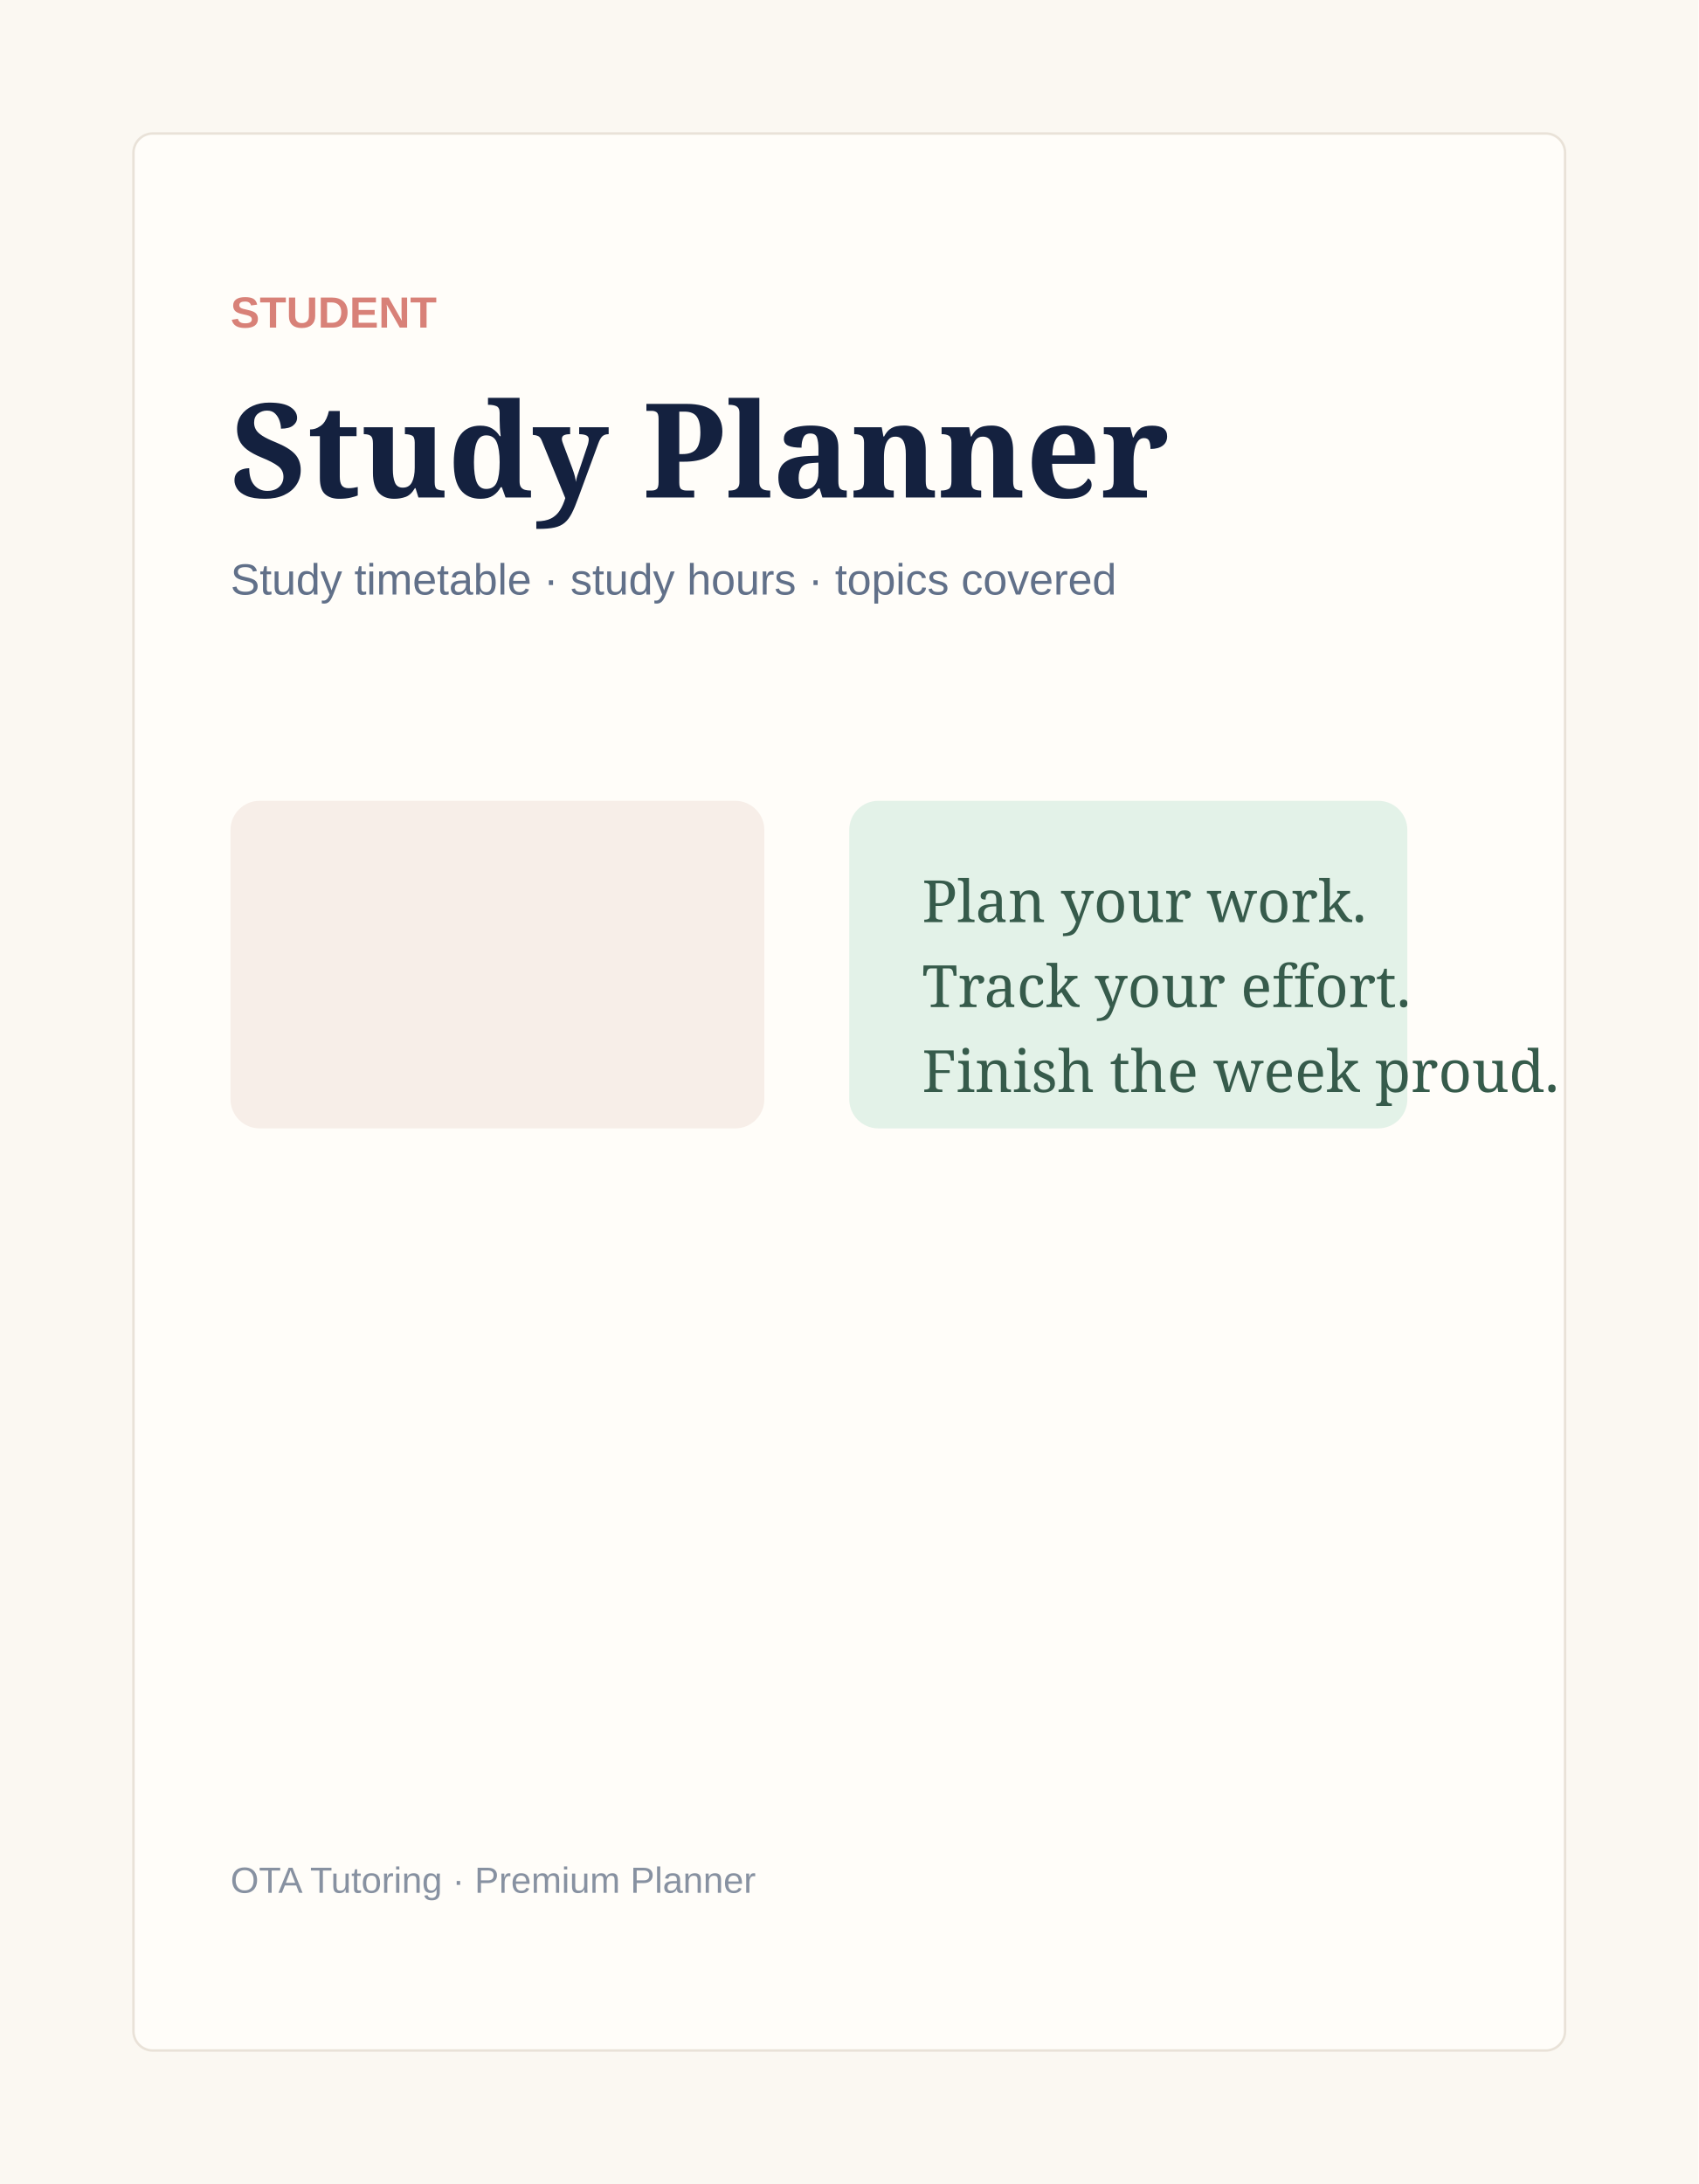
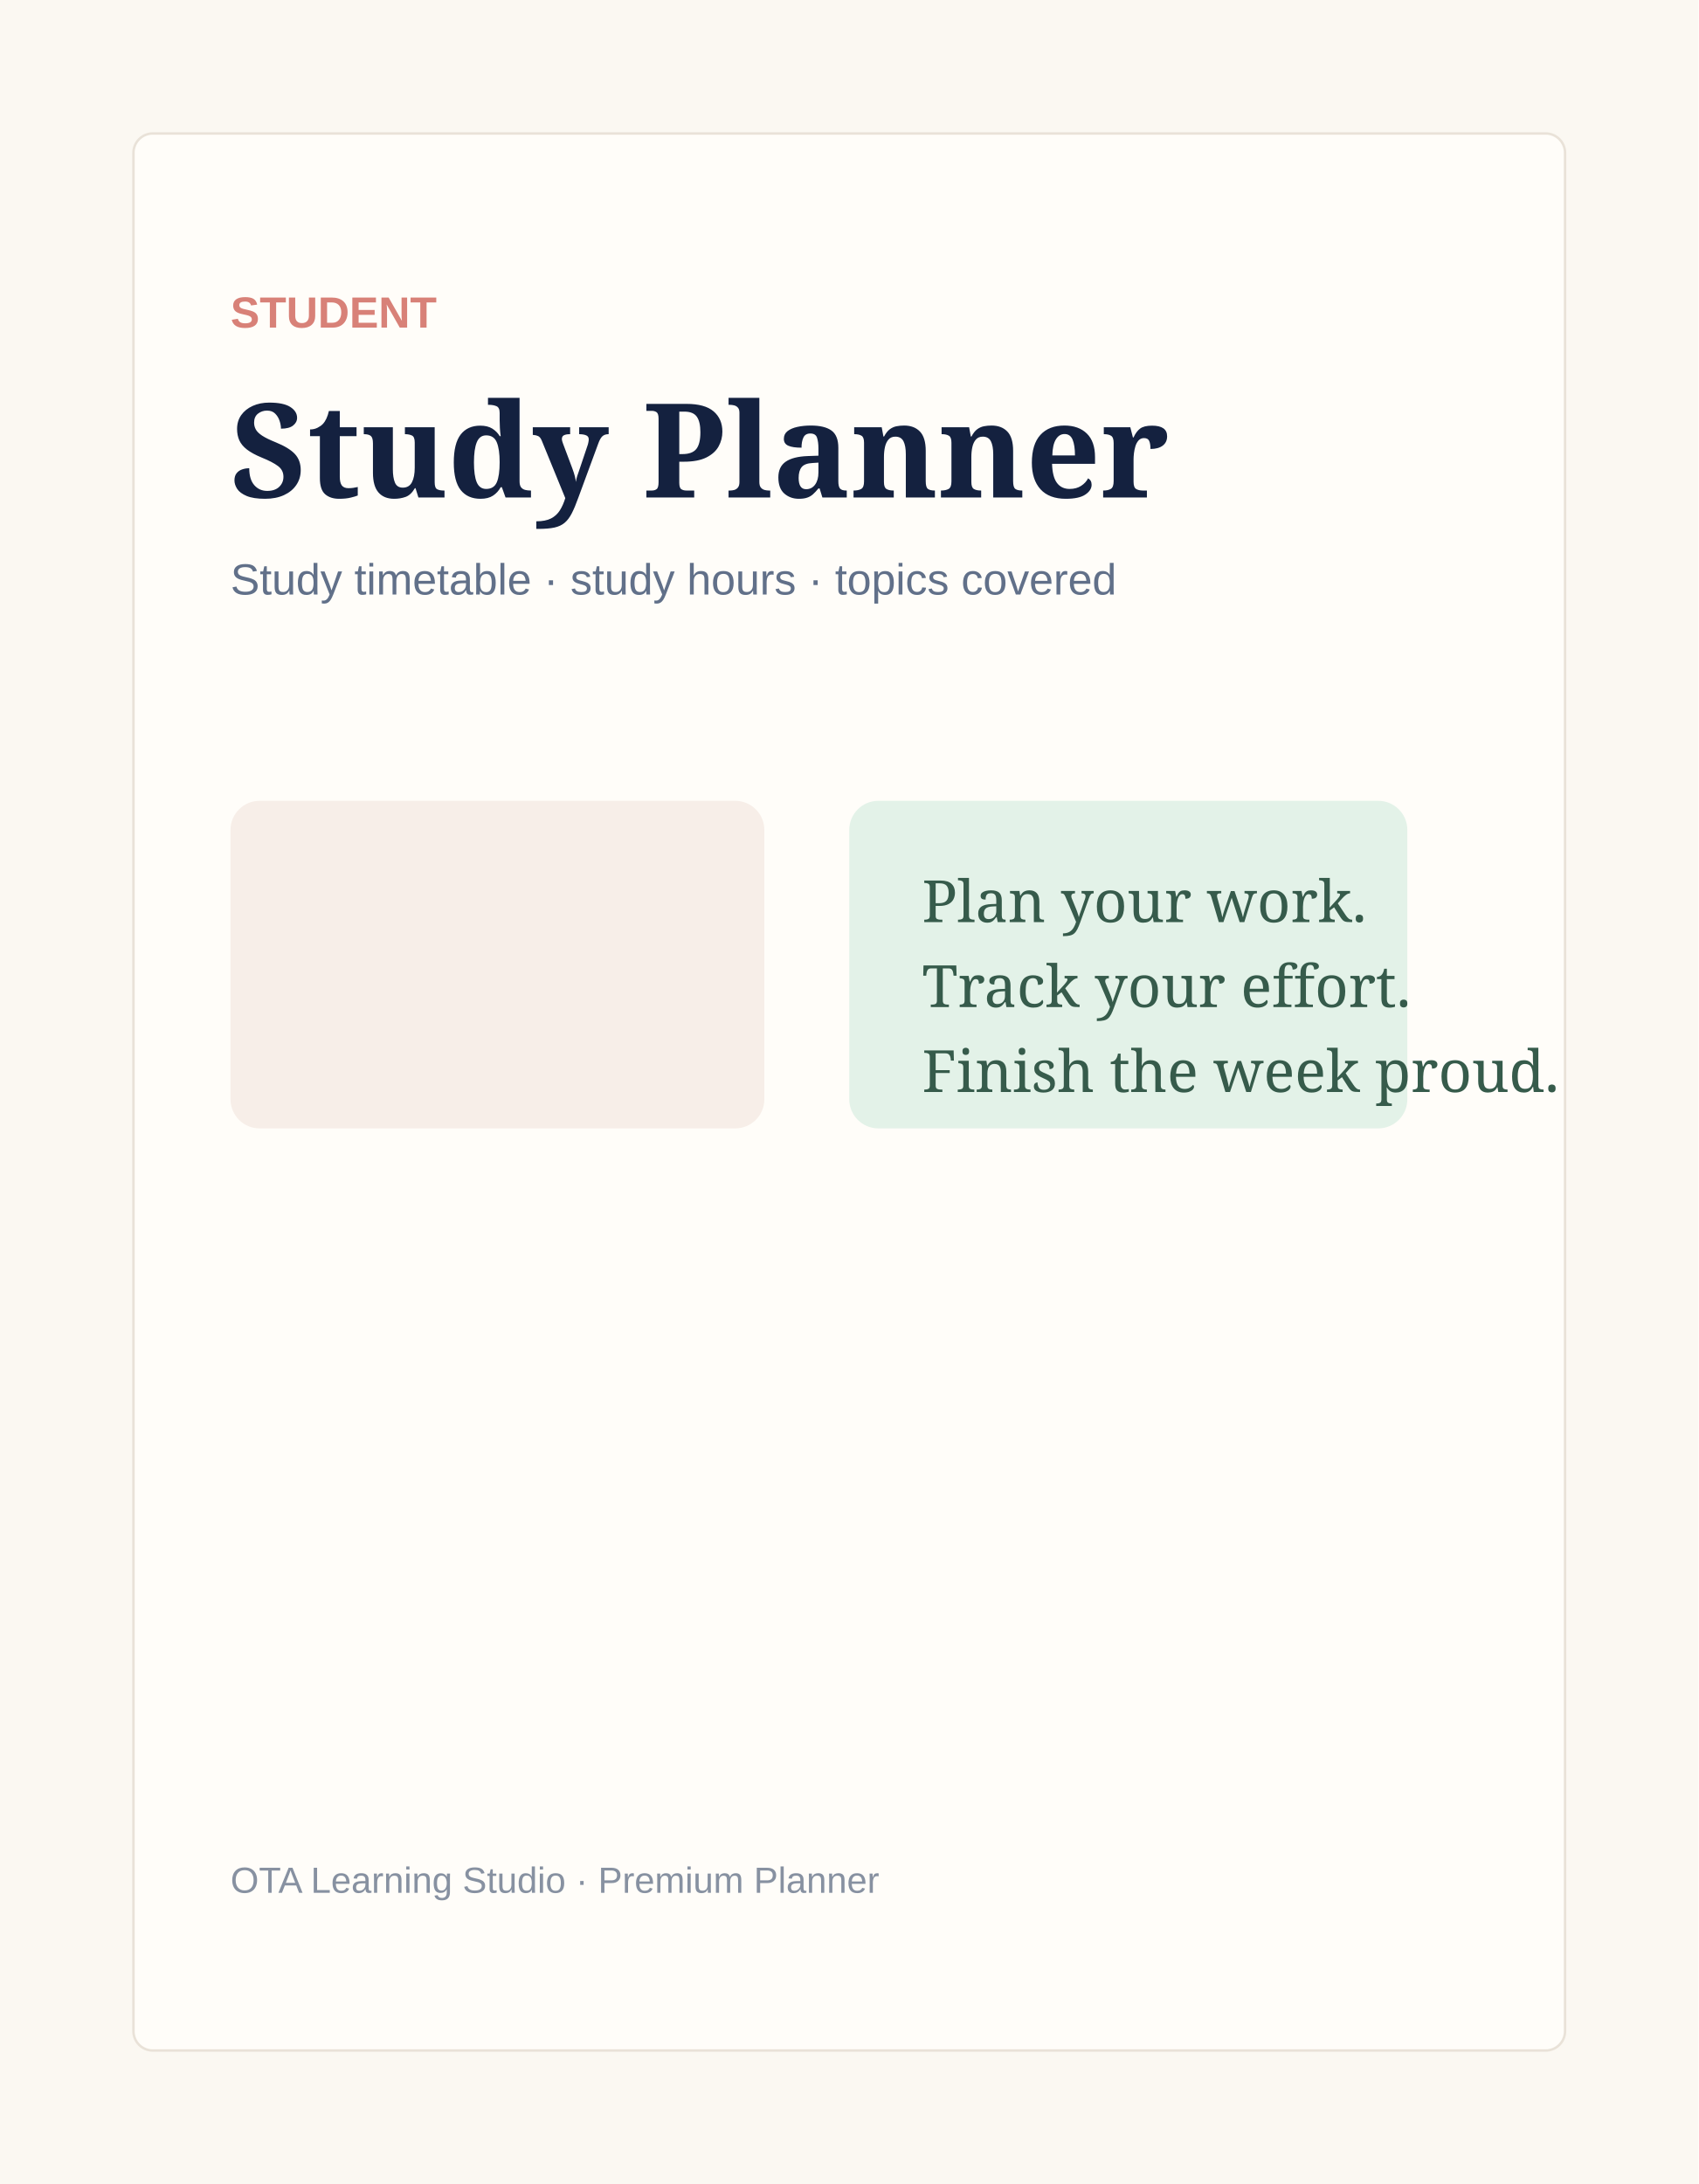
<svg xmlns="http://www.w3.org/2000/svg" viewBox="0 0 700 900">
  <rect width="700" height="900" fill="#fbf8f2" />
  <rect x="55" y="55" width="590" height="790" rx="8" fill="#fffdf9" stroke="#e9e2d8" />
  <text x="95" y="135" fill="#d88178" font-family="Arial" font-size="18" font-weight="700">STUDENT</text>
  <text x="95" y="205" fill="#14213f" font-family="Georgia" font-size="54" font-weight="700">Study Planner</text>
  <text x="95" y="245" fill="#617089" font-family="Arial" font-size="18">Study timetable · study hours · topics covered</text>
  <rect x="95" y="330" width="220" height="135" rx="12" fill="#f7eee8" />
  <rect x="350" y="330" width="230" height="135" rx="12" fill="#e3f2e8" />
  <text x="380" y="380" fill="#365b4b" font-family="Georgia" font-size="24">Plan your work.</text>
  <text x="380" y="415" fill="#365b4b" font-family="Georgia" font-size="24">Track your effort.</text>
  <text x="380" y="450" fill="#365b4b" font-family="Georgia" font-size="24">Finish the week proud.</text>
-   <text x="95" y="780" fill="#8791a1" font-family="Arial" font-size="15">OTA Tutoring · Premium Planner</text>
+   <text x="95" y="780" fill="#8791a1" font-family="Arial" font-size="15">OTA Learning Studio · Premium Planner</text>
</svg>
